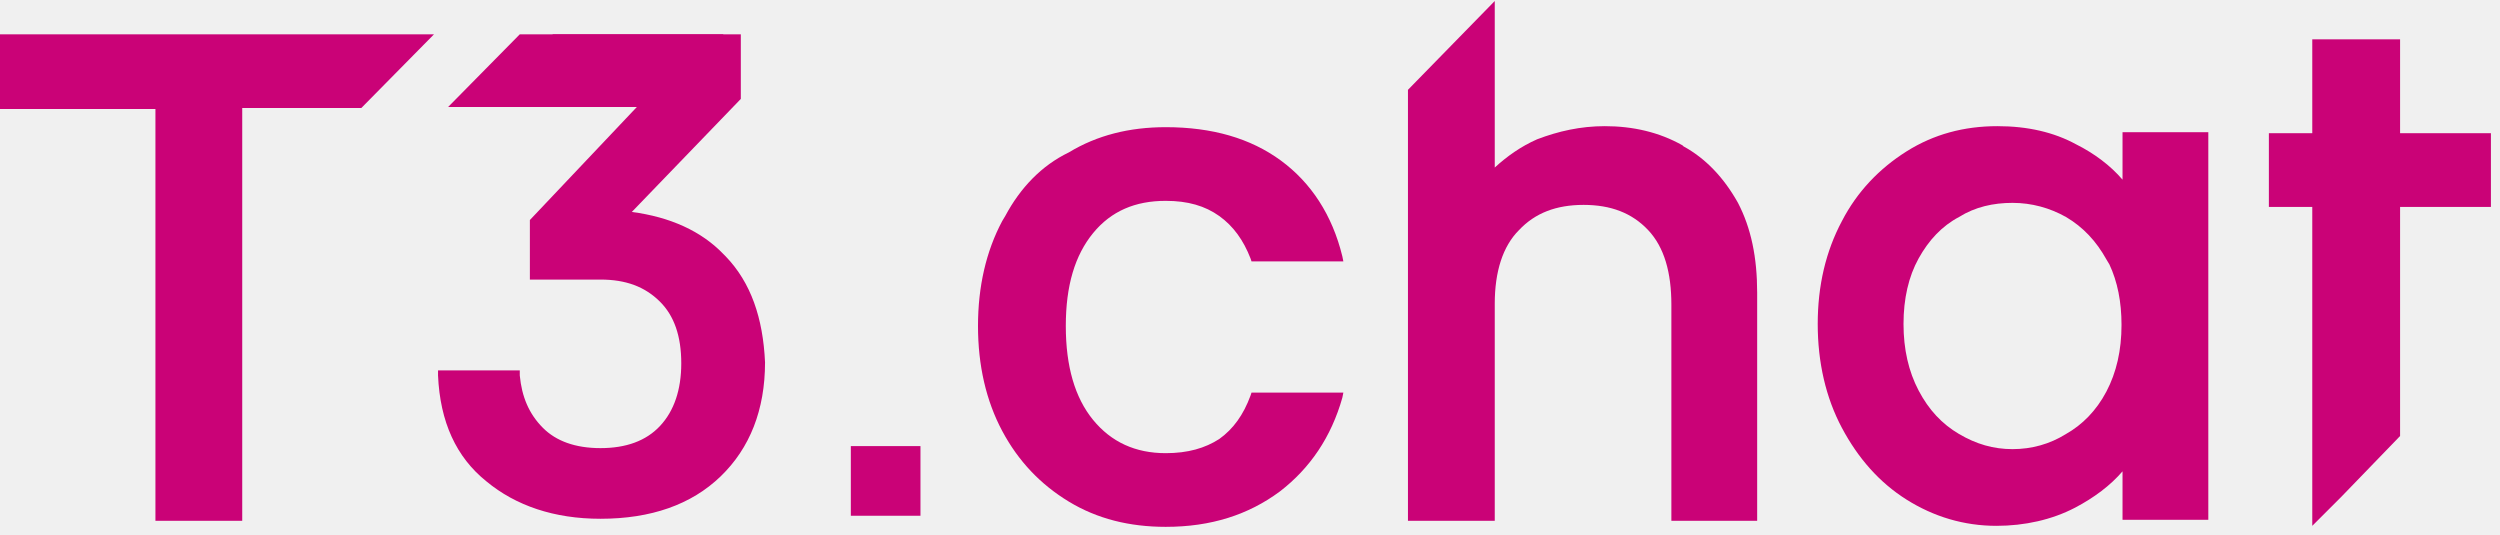
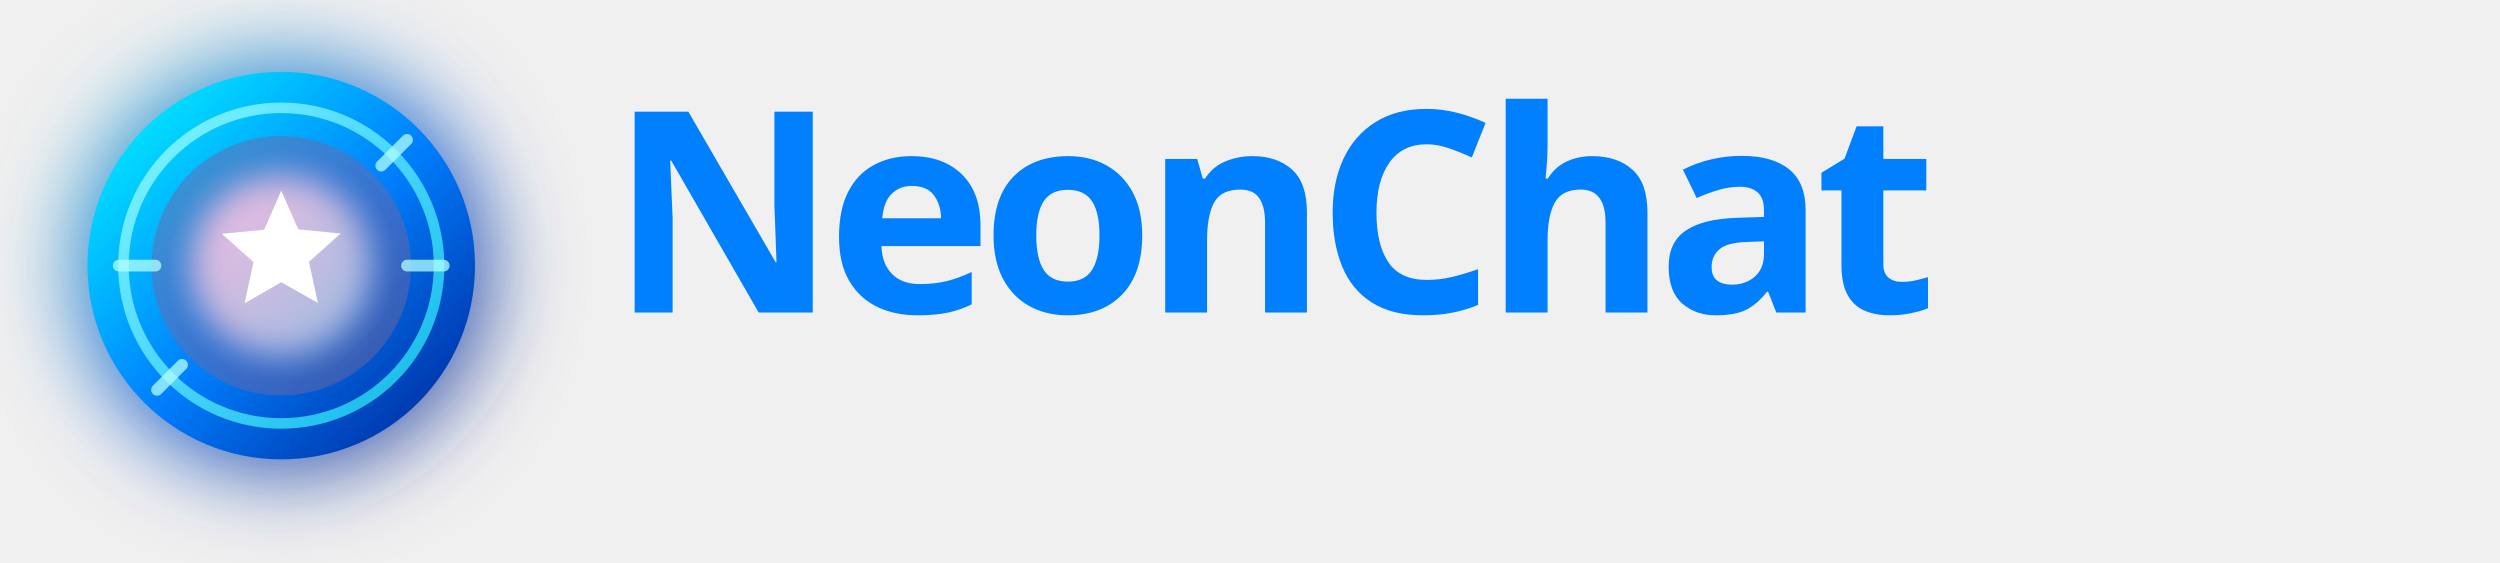
- <svg xmlns="http://www.w3.org/2000/svg" version="1.1" id="Layer_1" x="0px" y="0px" viewBox="0 0 247.7 53" style="enable-background:new 0 0 247.7 53;" xml:space="preserve">
-   <style type="text/css">
- 	.st0{fill:#ca0277;}
- 	@media (prefers-color-scheme: dark) {
- 		.st0{fill:#E3BAD1;}
- 	}
- </style>
-   <path class="st0" d="M205.6,50.3c1.9-1,3.5-2.2,4.7-3.6v4.4v0.4h0.4h7.7h0.4v-0.4V13.5v-0.4h-0.4h-7.7h-0.4v0.4v4.3  c-1.2-1.4-2.8-2.6-4.6-3.5c-2.2-1.2-4.8-1.8-7.8-1.8c-3.3,0-6.3,0.8-9,2.5c-2.7,1.7-4.9,4-6.4,6.9l0,0c-1.6,3-2.4,6.4-2.4,10.2  c0,3.8,0.8,7.3,2.4,10.3c1.6,3,3.7,5.4,6.4,7.1c2.7,1.7,5.7,2.6,8.9,2.6C200.6,52.1,203.3,51.5,205.6,50.3z M208.7,25.7l0.3,0.5  c0.8,1.7,1.2,3.7,1.2,6c0,2.5-0.5,4.7-1.5,6.6c-1,1.9-2.4,3.3-4,4.2c-1.6,1-3.4,1.5-5.3,1.5c-1.9,0-3.6-0.5-5.3-1.5  c-1.7-1-3-2.4-4-4.3c-1-1.9-1.5-4.1-1.5-6.6c0-2.5,0.5-4.7,1.5-6.5c1-1.8,2.3-3.2,4-4.1c1.6-1,3.4-1.4,5.3-1.4  c1.9,0,3.7,0.5,5.3,1.4C206.4,22.5,207.7,23.9,208.7,25.7z" />
-   <path class="st0" d="M99.6,21.4L99.6,21.4l-0.3,0.5c-1.6,3-2.4,6.5-2.4,10.4s0.8,7.4,2.4,10.4c1.6,3,3.8,5.3,6.6,7  c2.8,1.7,6,2.5,9.6,2.5c4.5,0,8.2-1.2,11.3-3.5c3-2.3,5.1-5.4,6.2-9.3l0.1-0.5h-0.5h-8.3H124l-0.1,0.3c-0.7,1.9-1.7,3.3-3.1,4.3  c-1.4,0.9-3.1,1.4-5.3,1.4c-3,0-5.4-1.1-7.2-3.3l0,0c-1.8-2.2-2.7-5.3-2.7-9.3c0-4,0.9-7,2.7-9.2c1.8-2.2,4.2-3.2,7.2-3.2  c2.2,0,3.9,0.5,5.3,1.5c1.4,1,2.4,2.4,3.1,4.2l0.1,0.3h0.3h8.3h0.5l-0.1-0.5c-1-4.1-3.1-7.3-6.1-9.5c-3-2.2-6.8-3.3-11.4-3.3  c-3.6,0-6.8,0.8-9.6,2.5l0,0C103.2,16.4,101.1,18.6,99.6,21.4z" />
-   <g>
-     <polygon class="st0" points="237.8,13.2 237.8,3.9 229.1,3.9 229.1,13.2 224.8,13.2 224.8,20.5 229.1,20.5 229.1,52.1 230,51.2    230,51.2 232,49.2 237.8,43.2 237.8,20.5 246.8,20.5 246.8,13.2  " />
-     <path class="st0" d="M71.7,3.4H51.5l-7.1,7.2h18.8" />
-     <path class="st0" d="M166.8,14.5l-0.1-0.1c-2.3-1.3-4.9-1.9-7.7-1.9c-2.4,0-4.6,0.5-6.7,1.3c-1.6,0.7-3,1.7-4.2,2.8V0.1l-8.6,8.8   v42.7h8.6V30.1c0-3.2,0.8-5.7,2.4-7.3c1.6-1.7,3.7-2.5,6.4-2.5s4.8,0.8,6.4,2.5c1.6,1.7,2.3,4.2,2.3,7.4v21.4h8.5V29   c0-3.5-0.6-6.4-1.9-8.9C170.8,17.6,169,15.7,166.8,14.5z" />
-     <path class="st0" d="M43,3.4H0v0.5l0,0v3.2v3.7h3.5l0,0h11.9v40.8H24V10.7h11.8L43,3.4z" />
+ <svg xmlns="http://www.w3.org/2000/svg" width="320" height="72" viewBox="0 0 320 72" fill="none">
+   <style>
+     .ring { fill: url(#ringGradient); }
+     .ringStroke { stroke: url(#strokeGradient); }
+     .core { fill: url(#coreGradient); }
+     .spark { fill: #ffffff; }
+     .wordmark { fill: #0080ff; }
+     .submark { fill: #0050b3; }
+ 
+     @media (prefers-color-scheme: dark) {
+       .wordmark { fill: #b3ffff; }
+       .submark { fill: #80d0ff; }
+     }
+   </style>
+   <defs>
+     <linearGradient id="ringGradient" x1="7" y1="6" x2="56" y2="56" gradientUnits="userSpaceOnUse">
+       <stop stop-color="#00f0ff" />
+       <stop offset="0.45" stop-color="#0080ff" />
+       <stop offset="1" stop-color="#001080" />
+     </linearGradient>
+     <linearGradient id="strokeGradient" x1="10" y1="9" x2="54" y2="53" gradientUnits="userSpaceOnUse">
+       <stop stop-color="#b3ffff" />
+       <stop offset="1" stop-color="#00f0ff" />
+     </linearGradient>
+     <linearGradient id="coreGradient" x1="18" y1="18" x2="46" y2="46" gradientUnits="userSpaceOnUse">
+       <stop stop-color="#f0ffff" />
+       <stop offset="1" stop-color="#80ffff" />
+     </linearGradient>
+     <filter id="softGlow" x="-40%" y="-40%" width="180%" height="180%">
+       <feGaussianBlur stdDeviation="5.5" result="blur" />
+       <feColorMatrix in="blur" type="matrix" values="1 0 0 0 0                 0 0.35 0 0 0                 0 0 0.6 0 0                 0 0 0 1 0" />
+     </filter>
+     <filter id="hardGlow" x="-50%" y="-50%" width="200%" height="200%">
+       <feGaussianBlur stdDeviation="2.2" result="blur" />
+       <feColorMatrix in="blur" type="matrix" values="1 0 0 0 0                 0 0.5 0 0 0                 0 0 0.75 0 0                 0 0 0 1 0" />
+     </filter>
+   </defs>
+   <g transform="translate(8 6)">
+     <g filter="url(#softGlow)" opacity="0.8">
+       <path d="M28 1.5C13.364 1.5 1.5 13.364 1.5 28S13.364 54.5 28 54.5 54.5 42.636 54.5 28 42.636 1.5 28 1.5Z" fill="url(#ringGradient)" />
+     </g>
+     <path class="ring" d="M28 3.2c-13.698 0-24.8 11.102-24.8 24.8S14.302 52.8 28 52.8 52.8 41.698 52.8 28 41.698 3.2 28 3.2Zm0 8.2c9.169 0 16.6 7.431 16.6 16.6S37.169 44.6 28 44.6 11.4 37.169 11.4 28 18.831 11.4 28 11.4Z" />
+     <path class="ringStroke" d="M28 7.8c11.156 0 20.2 9.044 20.2 20.2S39.156 48.2 28 48.2 7.8 39.156 7.8 28 16.844 7.8 28 7.8Z" fill="none" stroke-width="1.35" opacity="0.7" />
+     <g filter="url(#hardGlow)">
+       <circle class="core" cx="28" cy="28" r="11.6" />
+     </g>
+     <path class="spark" d="M28 18.4l2.18 4.96 5.42.53-4.05 3.62 1.14 5.27L28 30.12l-4.69 2.7 1.14-5.27-4.05-3.62 5.42-.53L28 18.4Z" />
+     <path d="M40.8 15.2l3.3-3.3M12.1 43.9l3.2-3.2M44.1 28h4.7M7.2 28h4.7" stroke="#b3ffff" stroke-width="1.5" stroke-linecap="round" opacity="0.75" />
  </g>
-   <path class="st0" d="M71.9,25.4l-0.2-0.2h0c-2.2-2.3-5.3-3.7-9.1-4.2L73.4,9.8V3.4H54.8l-9.4,7.2h17.7L52.5,21.8v5.9h7  c2.5,0,4.4,0.7,5.9,2.2c1.4,1.4,2.1,3.4,2.1,6.1c0,2.6-0.7,4.7-2.1,6.2c-1.4,1.5-3.4,2.2-5.9,2.2c-2.5,0-4.4-0.7-5.7-2  c-1.4-1.4-2.1-3.1-2.3-5.2l0-0.5h-8.1l0,0.5c0.2,4.6,1.8,8.1,4.8,10.5c2.9,2.4,6.7,3.7,11.3,3.7c5,0,9-1.4,11.9-4.2  c2.9-2.8,4.4-6.6,4.4-11.3C75.6,31.5,74.4,28,71.9,25.4z" />
-   <rect x="84.3" y="44.2" class="st0" width="6.9" height="6.9" />
+   <g transform="translate(78 40)">
+     <text font-family="ui-sans-serif, system-ui, sans-serif" font-weight="800" font-size="36" class="wordmark" letter-spacing="-1.5">NeonChat</text>
+   </g>
</svg>
